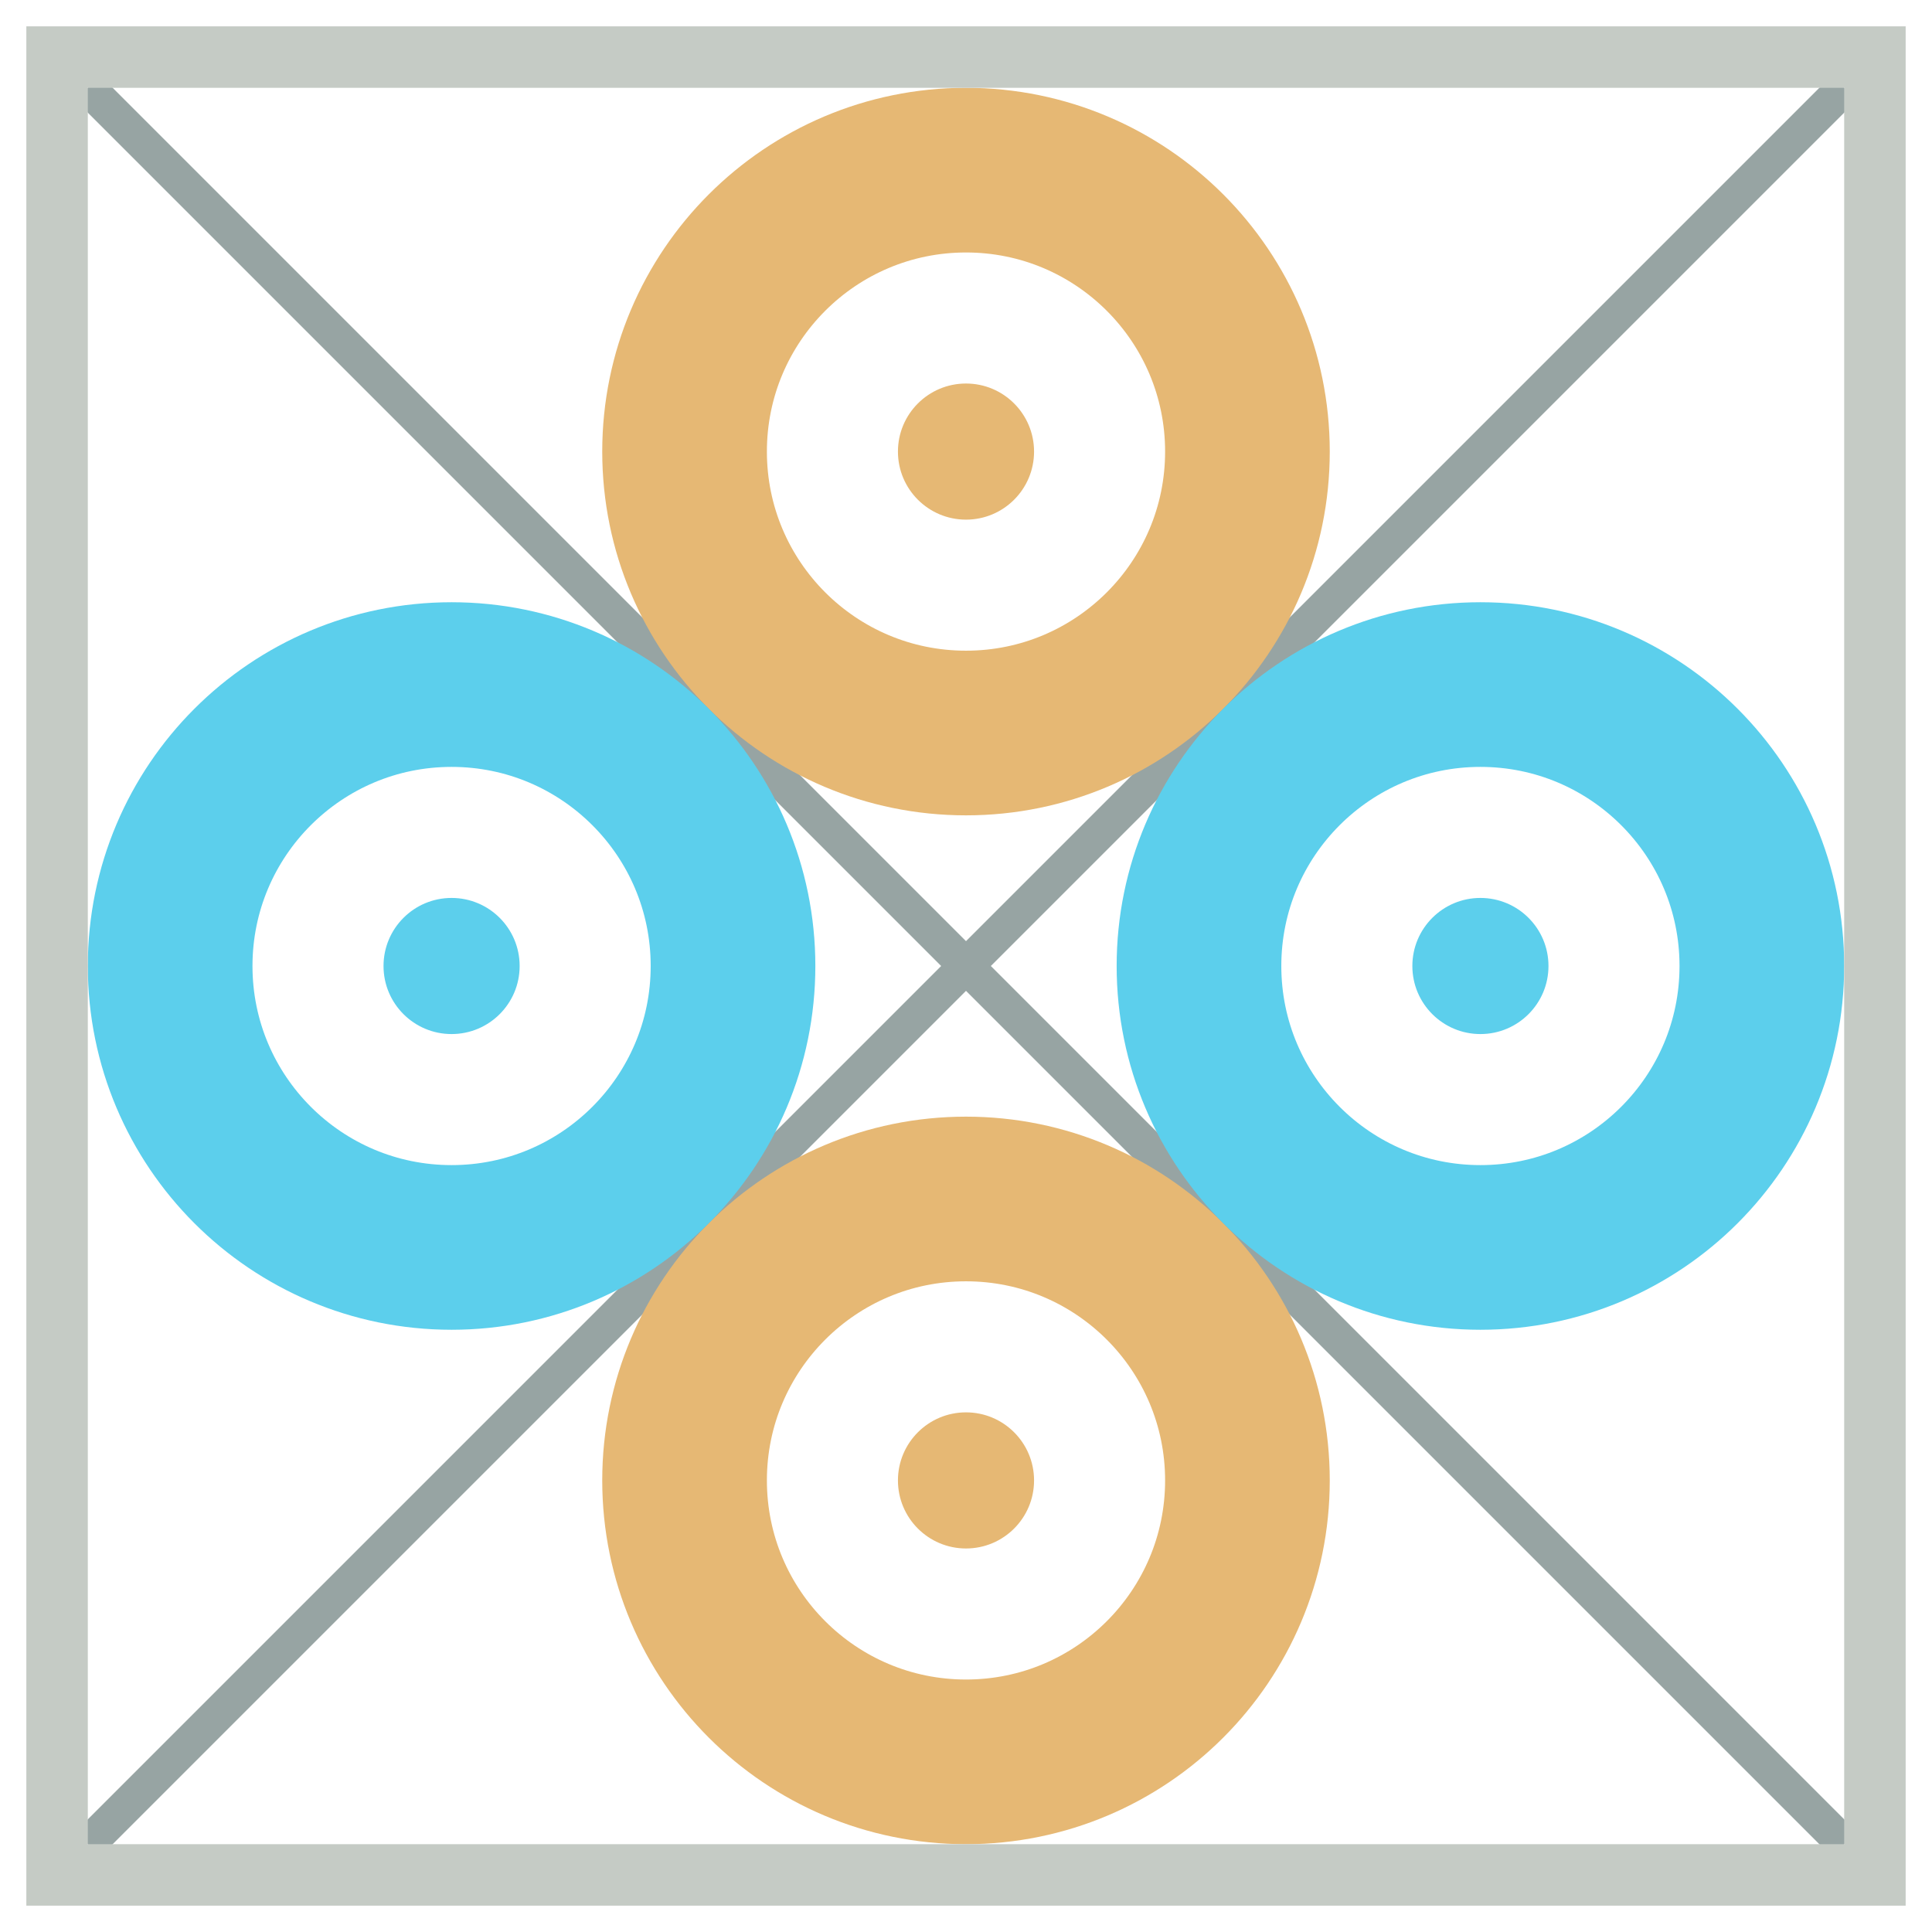
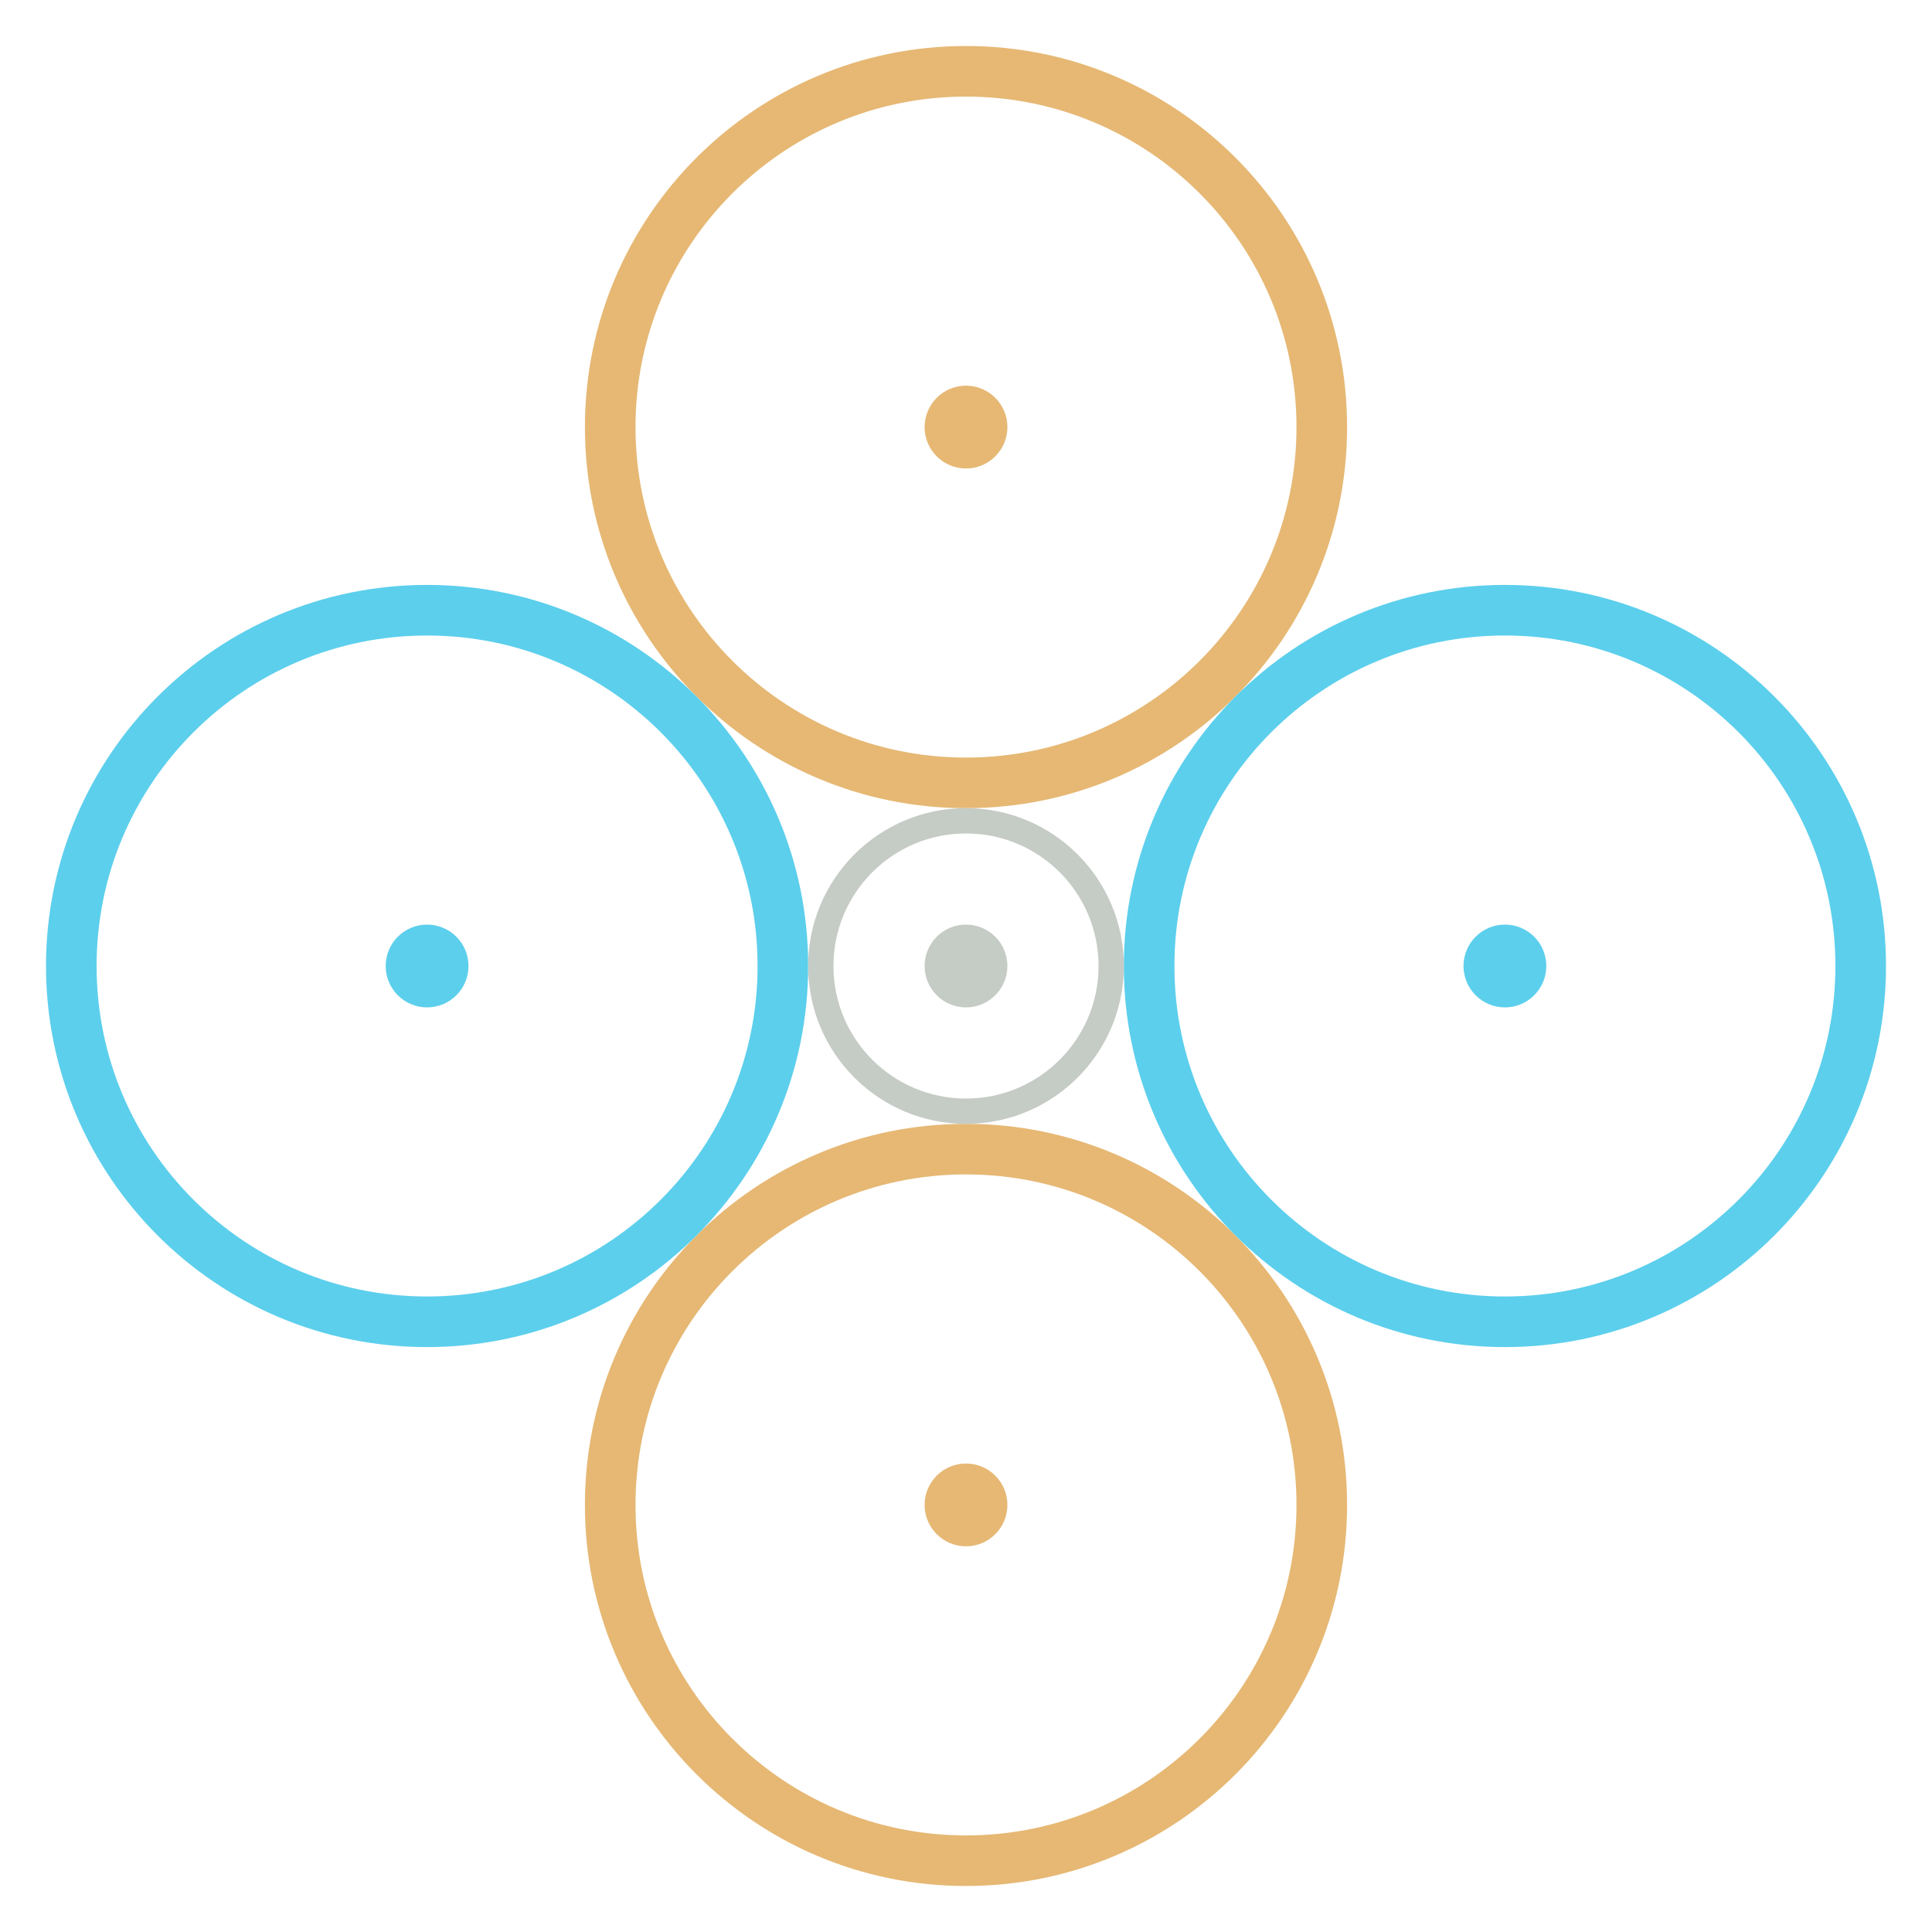
- <svg xmlns="http://www.w3.org/2000/svg" viewBox="-44 -44 88 88">
-   <path d="M-40-40L40 40M40-40L-40 40" fill="none" stroke-width="1.6" stroke="#97a4a3" />
-   <g fill="none" stroke-width="7.5">
-     <circle cy="-23.431" r="12.819" stroke="#e6b874" />
-     <circle cy="23.431" r="12.819" stroke="#e6b874" />
-     <circle cx="-23.431" r="12.819" stroke="#5ccfec" />
-     <circle cx="23.431" r="12.819" stroke="#5ccfec" />
+ <svg xmlns="http://www.w3.org/2000/svg" viewBox="-42 -42 84 84">
+   <g fill="none" stroke-width="2.2">
+     <circle cy="-23.431" r="15.469" stroke="#e6b874" />
+     <circle cy="23.431" r="15.469" stroke="#e6b874" />
+     <circle cx="-23.431" r="15.469" stroke="#5ccfec" />
+     <circle cx="23.431" r="15.469" stroke="#5ccfec" />
  </g>
  <g>
-     <circle cy="-23.431" r="3.1" fill="#e6b874" />
-     <circle cy="23.431" r="3.1" fill="#e6b874" />
-     <circle cx="-23.431" r="3.1" fill="#5ccfec" />
-     <circle cx="23.431" r="3.1" fill="#5ccfec" />
+     <circle cy="-23.431" r="1.8" fill="#e6b874" />
+     <circle cy="23.431" r="1.8" fill="#e6b874" />
+     <circle cx="-23.431" r="1.8" fill="#5ccfec" />
+     <circle cx="23.431" r="1.8" fill="#5ccfec" />
  </g>
-   <rect x="-41.4" y="-41.4" width="82.8" height="82.8" fill="none" stroke-width="2.8" stroke="#c5cbc5" />
+   <circle r="6.313" fill="none" stroke-width="1.1" stroke="#c5cbc5" />
+   <circle r="1.8" fill="#c5cbc5" />
</svg>
